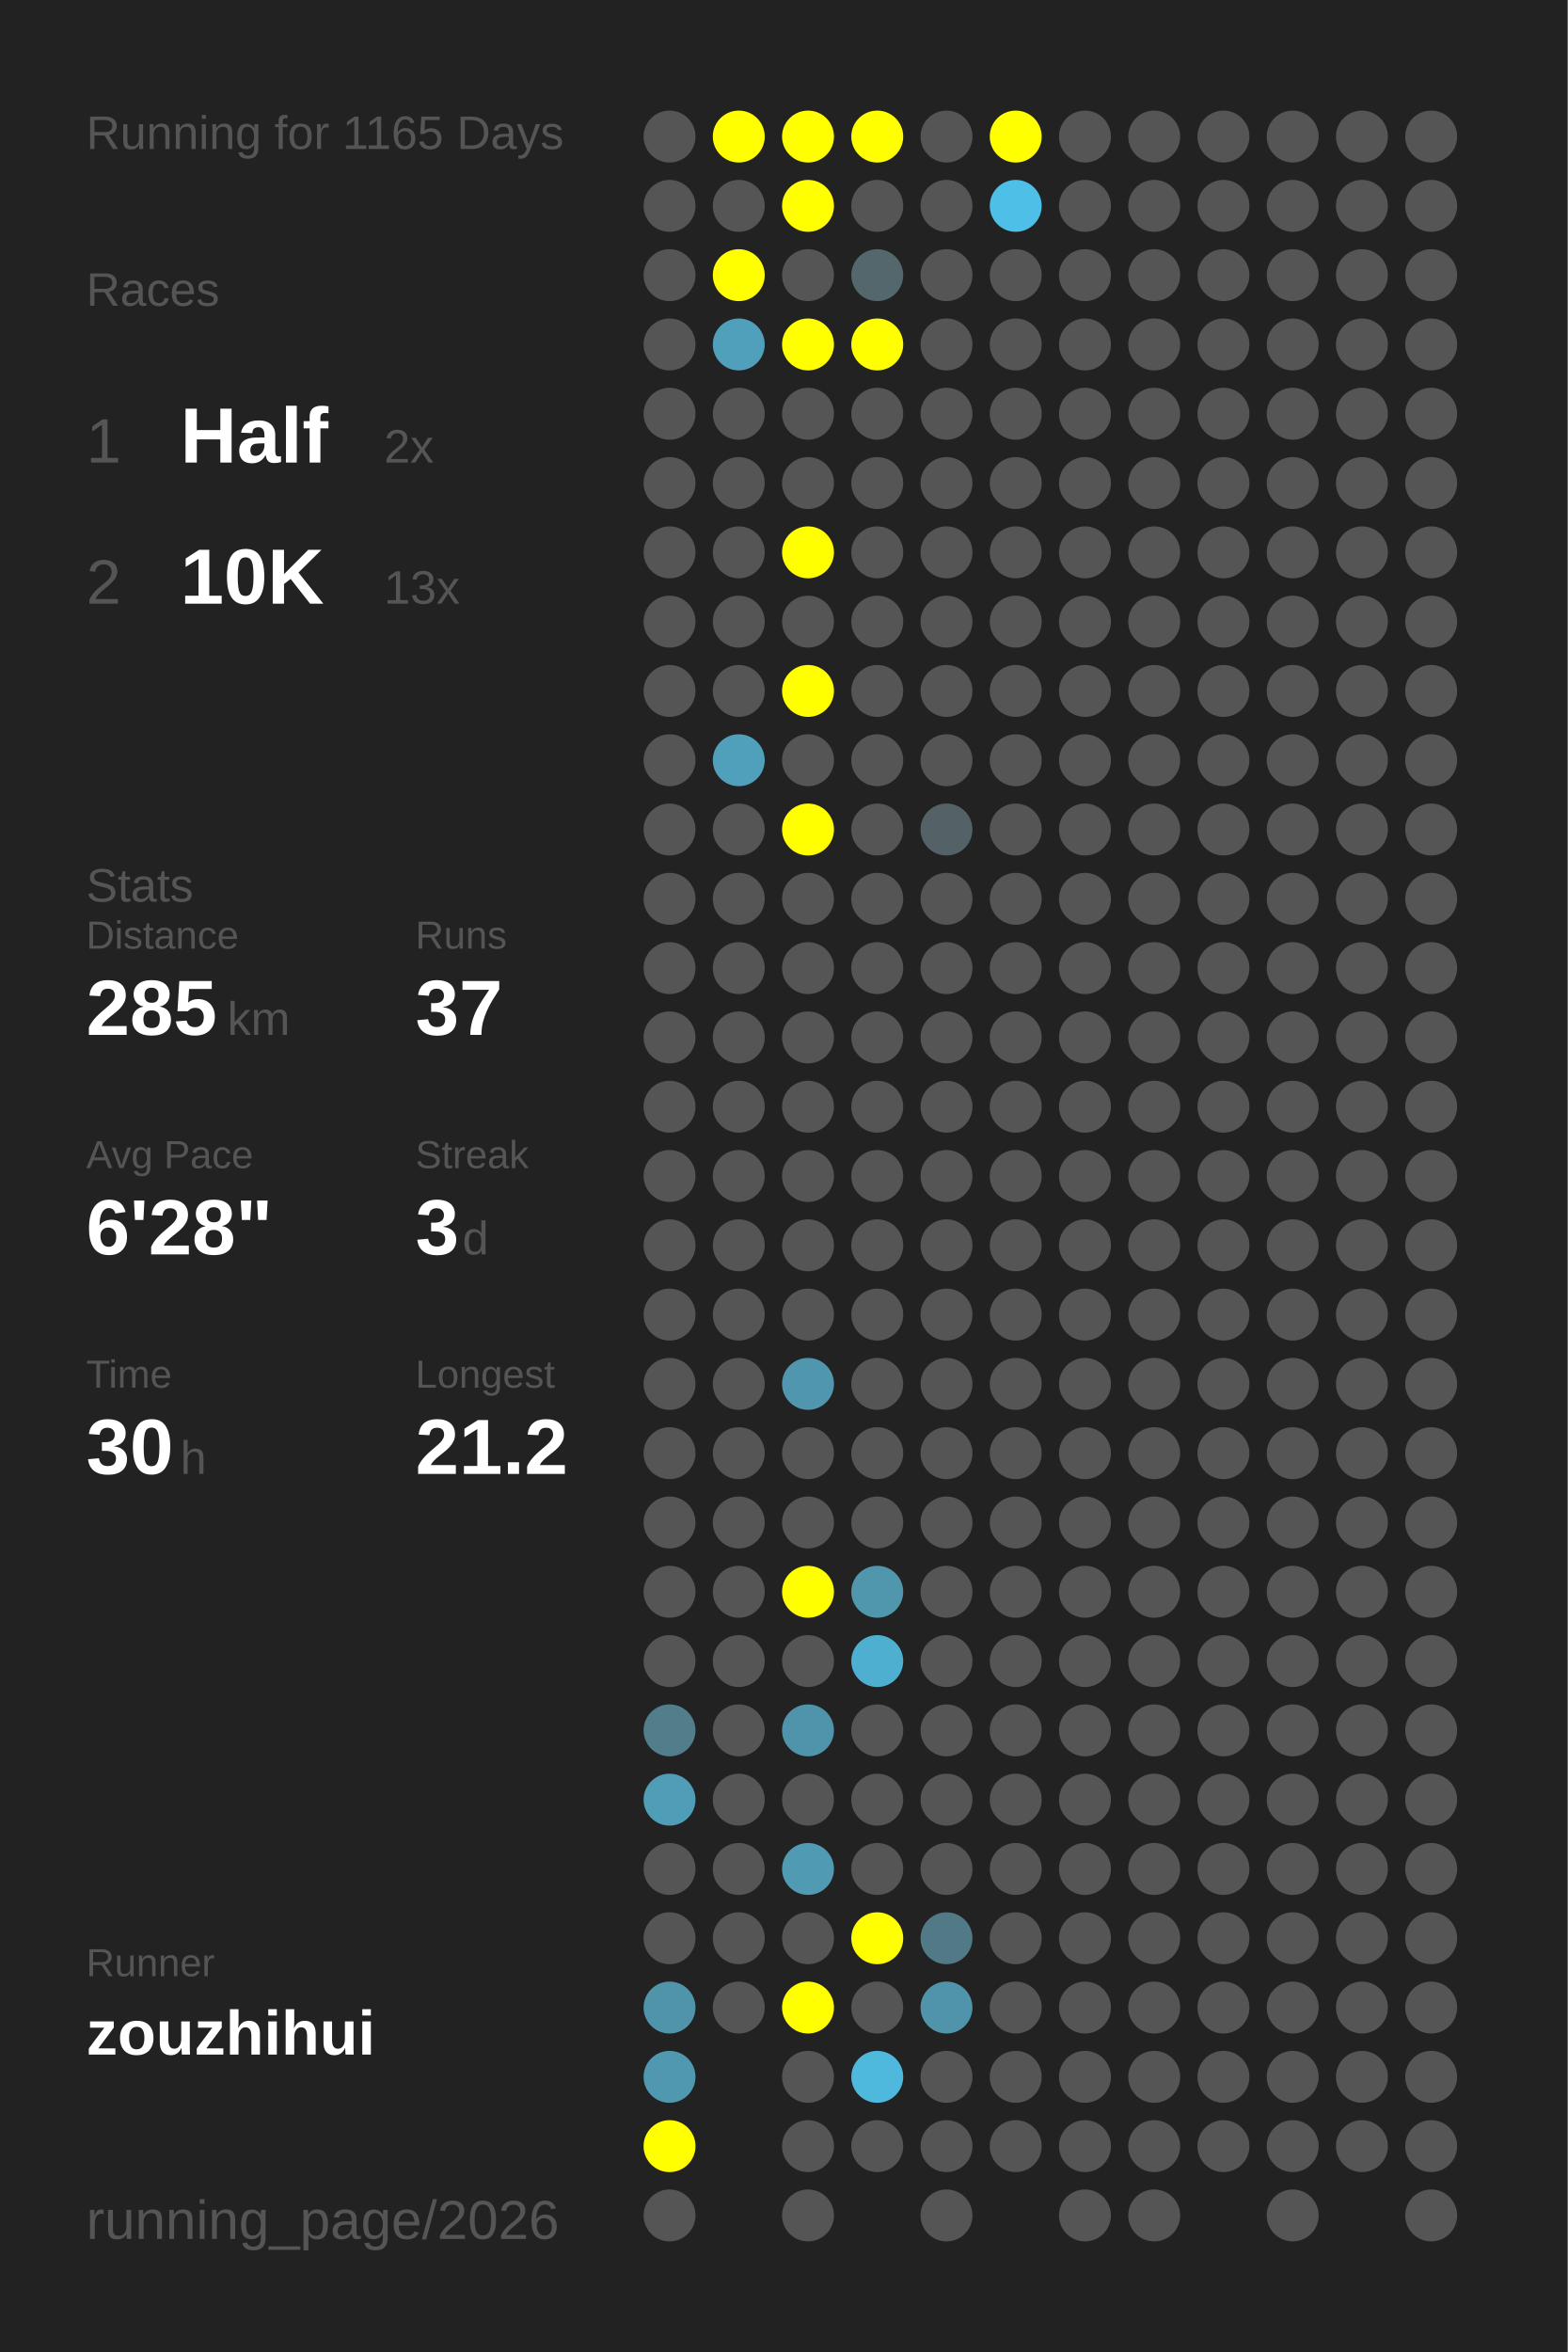
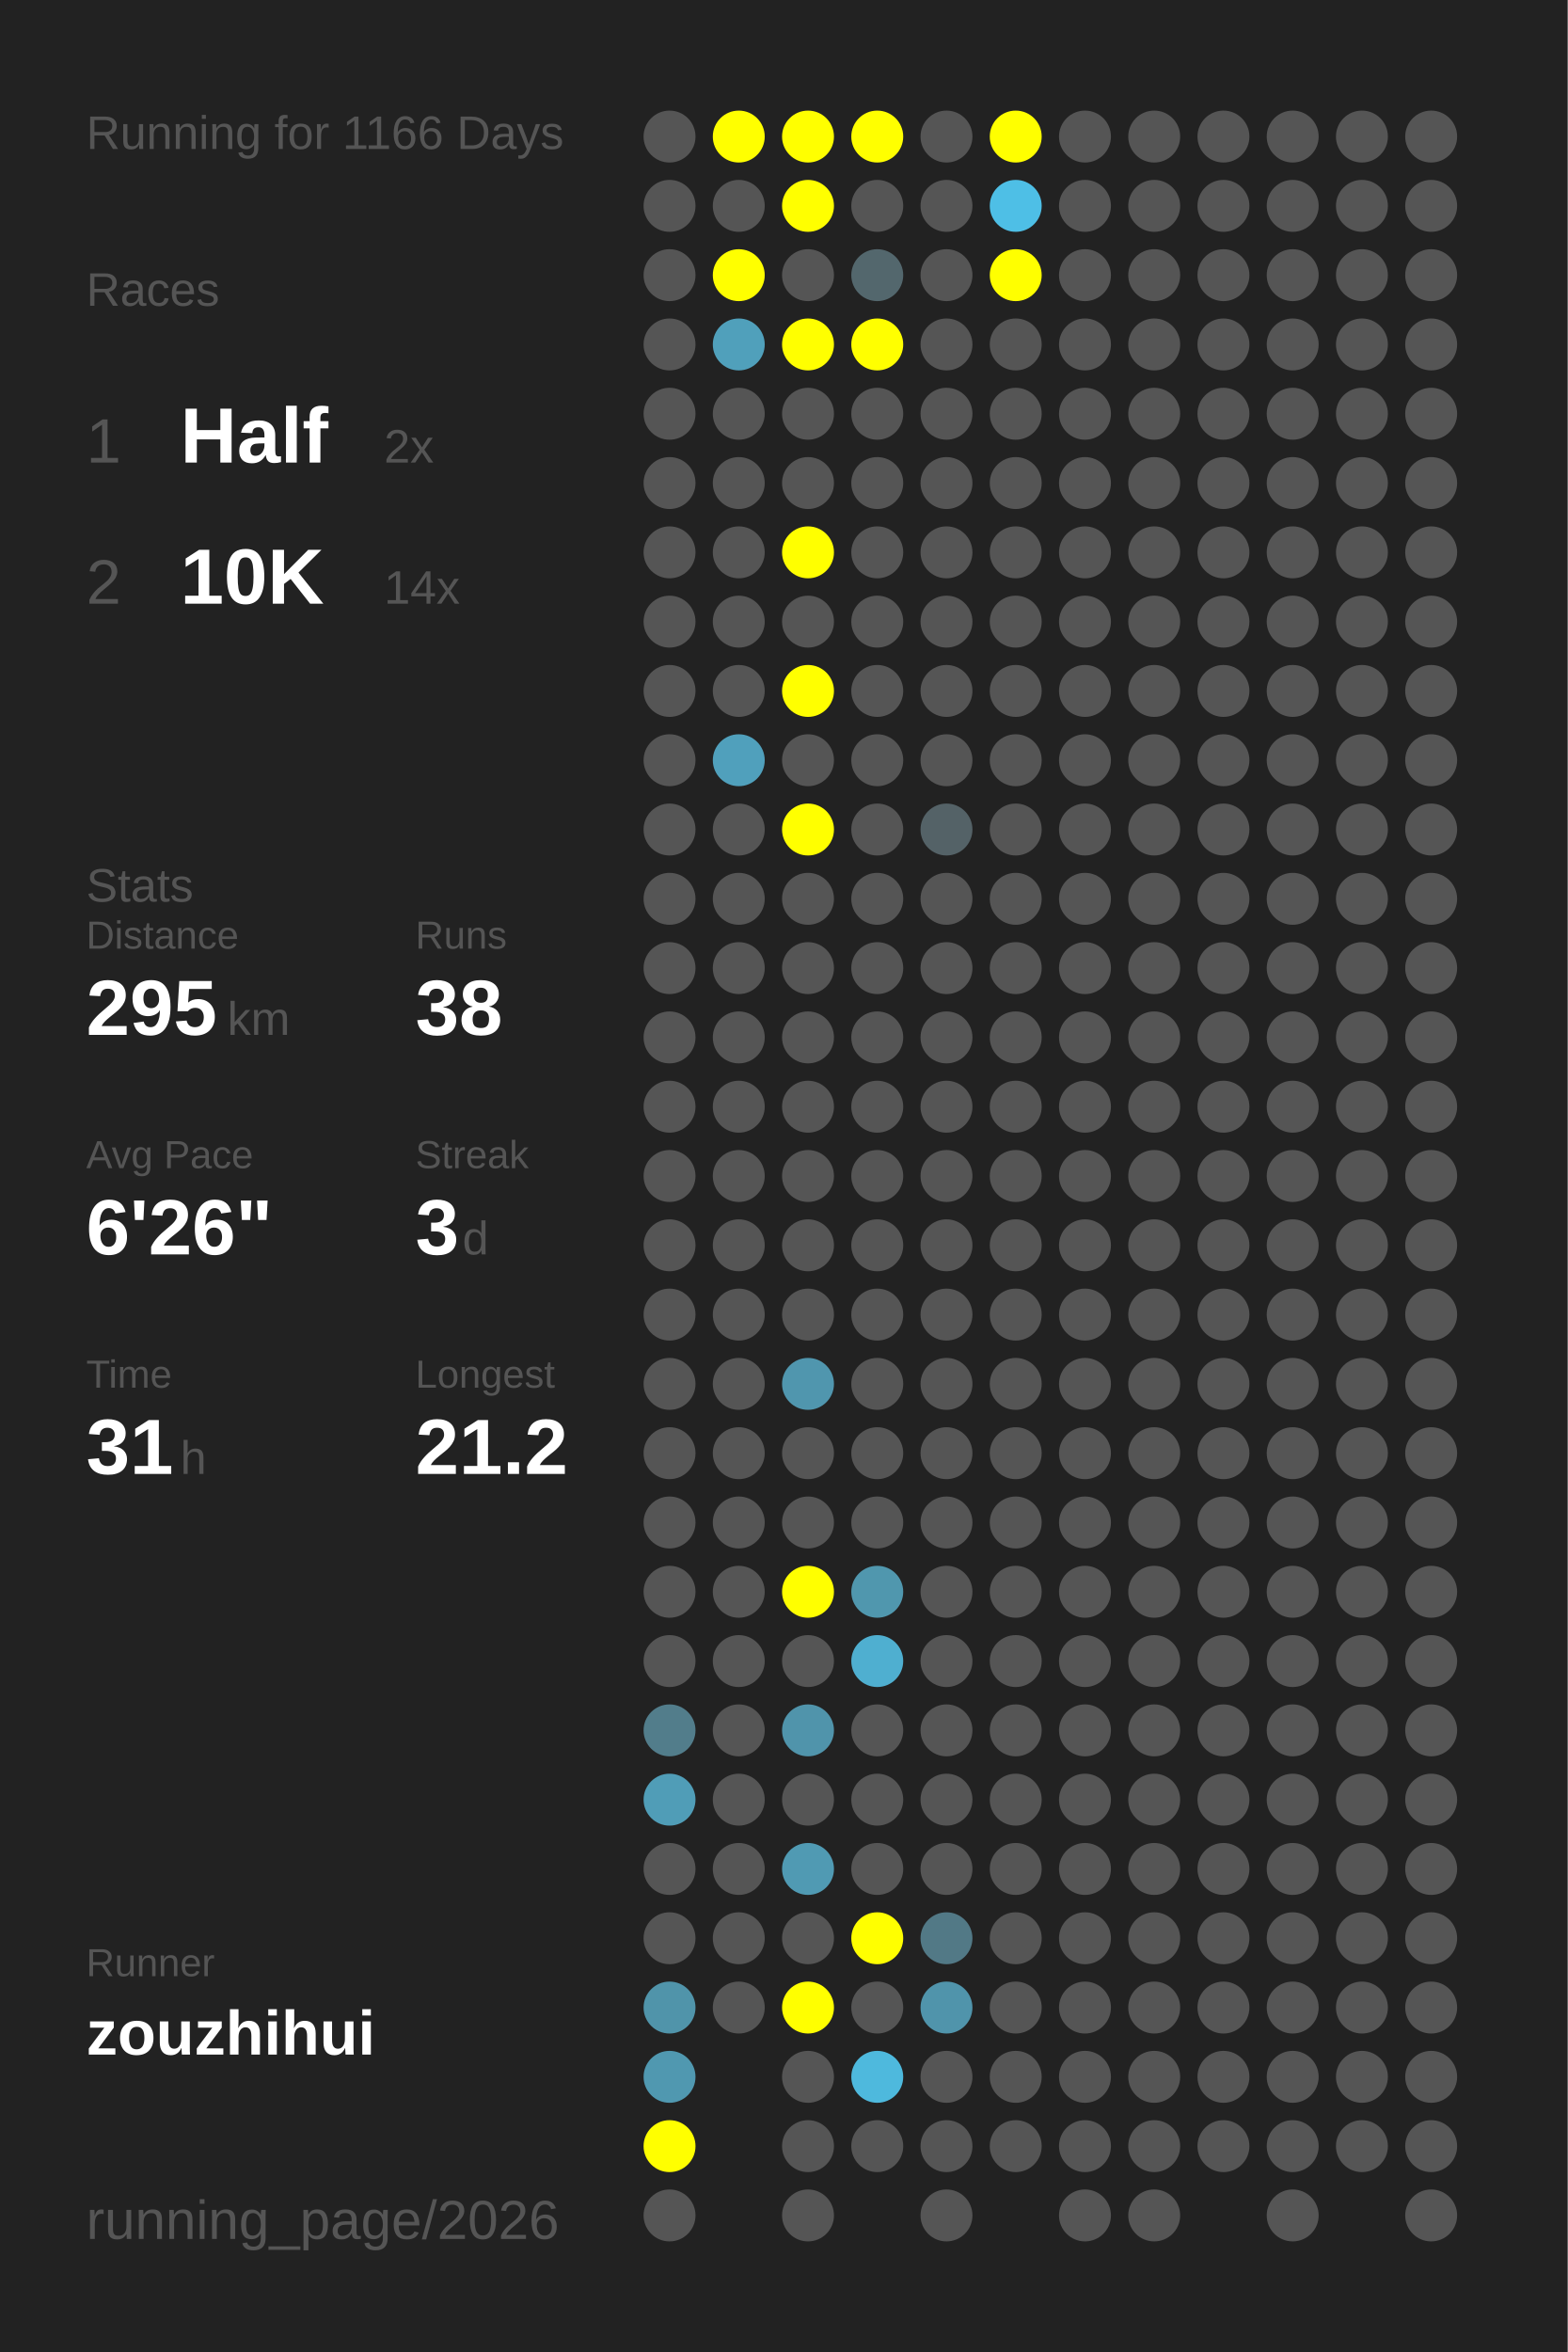
<svg xmlns="http://www.w3.org/2000/svg" baseProfile="full" height="300mm" version="1.1" viewBox="0,0,200,300" width="200mm">
  <defs />
  <rect fill="#222222" height="300" width="200" x="0" y="0" />
-   <text fill="#555555" style="font-size:6px; font-family:Arial;" x="11" y="19">Running for 1165 Days</text>
+   <text fill="#555555" style="font-size:6px; font-family:Arial;" x="11" y="19">Running for 1166 Days</text>
  <text fill="#555555" style="font-size:6px; font-family:Arial;" x="11" y="39">Races</text>
  <text fill="#555555" style="font-size:8px; font-family:Arial;" x="11" y="59">1</text>
  <text fill="#FFFFFF" style="font-size:10px; font-family:Arial; font-weight:bold;" x="23" y="59">Half</text>
  <text fill="#555555" style="font-size:6px; font-family:Arial;" x="49" y="59">2x</text>
  <text fill="#555555" style="font-size:8px; font-family:Arial;" x="11" y="77">2</text>
  <text fill="#FFFFFF" style="font-size:10px; font-family:Arial; font-weight:bold;" x="23" y="77">10K</text>
-   <text fill="#555555" style="font-size:6px; font-family:Arial;" x="49" y="77">13x</text>
+   <text fill="#555555" style="font-size:6px; font-family:Arial;" x="49" y="77">14x</text>
  <text fill="#555555" style="font-size:6px; font-family:Arial;" x="11" y="115">Stats</text>
  <text fill="#555555" style="font-size:5px; font-family:Arial;" x="11" y="121">Distance</text>
-   <text fill="#FFFFFF" style="font-size:10px; font-family:Arial; font-weight:bold;" x="11" y="132">285</text>
+   <text fill="#FFFFFF" style="font-size:10px; font-family:Arial; font-weight:bold;" x="11" y="132">295</text>
  <text fill="#555555" style="font-size:6px; font-family:Arial;" x="29" y="132">km</text>
  <text fill="#555555" style="font-size:5px; font-family:Arial;" x="53" y="121">Runs</text>
-   <text fill="#FFFFFF" style="font-size:10px; font-family:Arial; font-weight:bold;" x="53" y="132">37</text>
+   <text fill="#FFFFFF" style="font-size:10px; font-family:Arial; font-weight:bold;" x="53" y="132">38</text>
  <text fill="#555555" style="font-size:5px; font-family:Arial;" x="11" y="149">Avg Pace</text>
-   <text fill="#FFFFFF" style="font-size:10px; font-family:Arial; font-weight:bold;" x="11" y="160">6'28"</text>
+   <text fill="#FFFFFF" style="font-size:10px; font-family:Arial; font-weight:bold;" x="11" y="160">6'26"</text>
  <text fill="#555555" style="font-size:5px; font-family:Arial;" x="53" y="149">Streak</text>
  <text fill="#FFFFFF" style="font-size:10px; font-family:Arial; font-weight:bold;" x="53" y="160">3</text>
  <text fill="#555555" style="font-size:6px; font-family:Arial;" x="59" y="160">d</text>
  <text fill="#555555" style="font-size:5px; font-family:Arial;" x="11" y="177">Time</text>
-   <text fill="#FFFFFF" style="font-size:10px; font-family:Arial; font-weight:bold;" x="11" y="188">30</text>
+   <text fill="#FFFFFF" style="font-size:10px; font-family:Arial; font-weight:bold;" x="11" y="188">31</text>
  <text fill="#555555" style="font-size:6px; font-family:Arial;" x="23" y="188">h</text>
  <text fill="#555555" style="font-size:5px; font-family:Arial;" x="53" y="177">Longest</text>
  <text fill="#FFFFFF" style="font-size:10px; font-family:Arial; font-weight:bold;" x="53" y="188">21.2</text>
  <text fill="#555555" style="font-size:5px; font-family:Arial;" x="11" y="252.065">Runner</text>
  <text fill="#FFFFFF" style="font-size:8px; font-family:Arial; font-weight:bold;" x="11" y="262.065">zouzhihui</text>
  <text fill="#555555" style="font-size:7px; font-family:Arial;" x="11" y="285.581">running_page/2026</text>
  <circle cx="85.417" cy="17.419" fill="#555555" r="3.312" />
  <circle cx="85.417" cy="26.258" fill="#555555" r="3.312" />
  <circle cx="85.417" cy="35.097" fill="#555555" r="3.312" />
  <circle cx="85.417" cy="43.935" fill="#555555" r="3.312" />
  <circle cx="85.417" cy="52.774" fill="#555555" r="3.312" />
  <circle cx="85.417" cy="61.613" fill="#555555" r="3.312" />
  <circle cx="85.417" cy="70.452" fill="#555555" r="3.312" />
  <circle cx="85.417" cy="79.29" fill="#555555" r="3.312" />
  <circle cx="85.417" cy="88.129" fill="#555555" r="3.312" />
  <circle cx="85.417" cy="96.968" fill="#555555" r="3.312" />
  <circle cx="85.417" cy="105.806" fill="#555555" r="3.312" />
  <circle cx="85.417" cy="114.645" fill="#555555" r="3.312" />
  <circle cx="85.417" cy="123.484" fill="#555555" r="3.312" />
  <circle cx="85.417" cy="132.323" fill="#555555" r="3.312" />
  <circle cx="85.417" cy="141.161" fill="#555555" r="3.312" />
  <circle cx="85.417" cy="150" fill="#555555" r="3.312" />
  <circle cx="85.417" cy="158.839" fill="#555555" r="3.312" />
  <circle cx="85.417" cy="167.677" fill="#555555" r="3.312" />
  <circle cx="85.417" cy="176.516" fill="#555555" r="3.312" />
  <circle cx="85.417" cy="185.355" fill="#555555" r="3.312" />
  <circle cx="85.417" cy="194.194" fill="#555555" r="3.312" />
  <circle cx="85.417" cy="203.032" fill="#555555" r="3.312" />
  <circle cx="85.417" cy="211.871" fill="#555555" r="3.312" />
  <circle cx="85.417" cy="220.71" fill="#527d8b" r="3.312" />
  <circle cx="85.417" cy="229.548" fill="#509db7" r="3.312" />
  <circle cx="85.417" cy="238.387" fill="#555555" r="3.312" />
  <circle cx="85.417" cy="247.226" fill="#555555" r="3.312" />
  <circle cx="85.417" cy="256.065" fill="#5094aa" r="3.312" />
  <circle cx="85.417" cy="264.903" fill="#5098b0" r="3.312" />
  <circle cx="85.417" cy="273.742" fill="#FFFF00" r="3.312" />
  <circle cx="85.417" cy="282.581" fill="#555555" r="3.312" />
  <circle cx="94.25" cy="17.419" fill="#FFFF00" r="3.312" />
  <circle cx="94.25" cy="26.258" fill="#555555" r="3.312" />
  <circle cx="94.25" cy="35.097" fill="#FFFF00" r="3.312" />
  <circle cx="94.25" cy="43.935" fill="#50a0bb" r="3.312" />
  <circle cx="94.25" cy="52.774" fill="#555555" r="3.312" />
  <circle cx="94.25" cy="61.613" fill="#555555" r="3.312" />
  <circle cx="94.25" cy="70.452" fill="#555555" r="3.312" />
  <circle cx="94.25" cy="79.29" fill="#555555" r="3.312" />
  <circle cx="94.25" cy="88.129" fill="#555555" r="3.312" />
  <circle cx="94.25" cy="96.968" fill="#50a0bc" r="3.312" />
  <circle cx="94.25" cy="105.806" fill="#555555" r="3.312" />
  <circle cx="94.25" cy="114.645" fill="#555555" r="3.312" />
  <circle cx="94.25" cy="123.484" fill="#555555" r="3.312" />
  <circle cx="94.25" cy="132.323" fill="#555555" r="3.312" />
  <circle cx="94.25" cy="141.161" fill="#555555" r="3.312" />
  <circle cx="94.25" cy="150" fill="#555555" r="3.312" />
  <circle cx="94.25" cy="158.839" fill="#555555" r="3.312" />
  <circle cx="94.25" cy="167.677" fill="#555555" r="3.312" />
  <circle cx="94.25" cy="176.516" fill="#555555" r="3.312" />
  <circle cx="94.25" cy="185.355" fill="#555555" r="3.312" />
  <circle cx="94.25" cy="194.194" fill="#555555" r="3.312" />
  <circle cx="94.25" cy="203.032" fill="#555555" r="3.312" />
  <circle cx="94.25" cy="211.871" fill="#555555" r="3.312" />
  <circle cx="94.25" cy="220.71" fill="#555555" r="3.312" />
  <circle cx="94.25" cy="229.548" fill="#555555" r="3.312" />
  <circle cx="94.25" cy="238.387" fill="#555555" r="3.312" />
  <circle cx="94.25" cy="247.226" fill="#555555" r="3.312" />
  <circle cx="94.25" cy="256.065" fill="#555555" r="3.312" />
  <circle cx="103.083" cy="17.419" fill="#FFFF00" r="3.312" />
  <circle cx="103.083" cy="26.258" fill="#FFFF00" r="3.312" />
  <circle cx="103.083" cy="35.097" fill="#555555" r="3.312" />
  <circle cx="103.083" cy="43.935" fill="#FFFF00" r="3.312" />
  <circle cx="103.083" cy="52.774" fill="#555555" r="3.312" />
  <circle cx="103.083" cy="61.613" fill="#555555" r="3.312" />
  <circle cx="103.083" cy="70.452" fill="#FFFF00" r="3.312" />
  <circle cx="103.083" cy="79.29" fill="#555555" r="3.312" />
  <circle cx="103.083" cy="88.129" fill="#FFFF00" r="3.312" />
  <circle cx="103.083" cy="96.968" fill="#555555" r="3.312" />
  <circle cx="103.083" cy="105.806" fill="#FFFF00" r="3.312" />
  <circle cx="103.083" cy="114.645" fill="#555555" r="3.312" />
  <circle cx="103.083" cy="123.484" fill="#555555" r="3.312" />
  <circle cx="103.083" cy="132.323" fill="#555555" r="3.312" />
  <circle cx="103.083" cy="141.161" fill="#555555" r="3.312" />
  <circle cx="103.083" cy="150" fill="#555555" r="3.312" />
  <circle cx="103.083" cy="158.839" fill="#555555" r="3.312" />
  <circle cx="103.083" cy="167.677" fill="#555555" r="3.312" />
  <circle cx="103.083" cy="176.516" fill="#5096ae" r="3.312" />
  <circle cx="103.083" cy="185.355" fill="#555555" r="3.312" />
  <circle cx="103.083" cy="194.194" fill="#555555" r="3.312" />
  <circle cx="103.083" cy="203.032" fill="#FFFF00" r="3.312" />
  <circle cx="103.083" cy="211.871" fill="#555555" r="3.312" />
  <circle cx="103.083" cy="220.71" fill="#5094ab" r="3.312" />
  <circle cx="103.083" cy="229.548" fill="#555555" r="3.312" />
  <circle cx="103.083" cy="238.387" fill="#509ab3" r="3.312" />
  <circle cx="103.083" cy="247.226" fill="#555555" r="3.312" />
  <circle cx="103.083" cy="256.065" fill="#FFFF00" r="3.312" />
  <circle cx="103.083" cy="264.903" fill="#555555" r="3.312" />
  <circle cx="103.083" cy="273.742" fill="#555555" r="3.312" />
  <circle cx="103.083" cy="282.581" fill="#555555" r="3.312" />
  <circle cx="111.917" cy="17.419" fill="#FFFF00" r="3.312" />
  <circle cx="111.917" cy="26.258" fill="#555555" r="3.312" />
  <circle cx="111.917" cy="35.097" fill="#53676d" r="3.312" />
  <circle cx="111.917" cy="43.935" fill="#FFFF00" r="3.312" />
  <circle cx="111.917" cy="52.774" fill="#555555" r="3.312" />
  <circle cx="111.917" cy="61.613" fill="#555555" r="3.312" />
  <circle cx="111.917" cy="70.452" fill="#555555" r="3.312" />
  <circle cx="111.917" cy="79.29" fill="#555555" r="3.312" />
  <circle cx="111.917" cy="88.129" fill="#555555" r="3.312" />
  <circle cx="111.917" cy="96.968" fill="#555555" r="3.312" />
  <circle cx="111.917" cy="105.806" fill="#555555" r="3.312" />
  <circle cx="111.917" cy="114.645" fill="#555555" r="3.312" />
  <circle cx="111.917" cy="123.484" fill="#555555" r="3.312" />
  <circle cx="111.917" cy="132.323" fill="#555555" r="3.312" />
  <circle cx="111.917" cy="141.161" fill="#555555" r="3.312" />
  <circle cx="111.917" cy="150" fill="#555555" r="3.312" />
  <circle cx="111.917" cy="158.839" fill="#555555" r="3.312" />
  <circle cx="111.917" cy="167.677" fill="#555555" r="3.312" />
  <circle cx="111.917" cy="176.516" fill="#555555" r="3.312" />
  <circle cx="111.917" cy="185.355" fill="#555555" r="3.312" />
  <circle cx="111.917" cy="194.194" fill="#555555" r="3.312" />
  <circle cx="111.917" cy="203.032" fill="#5097ae" r="3.312" />
  <circle cx="111.917" cy="211.871" fill="#4fafd0" r="3.312" />
  <circle cx="111.917" cy="220.71" fill="#555555" r="3.312" />
  <circle cx="111.917" cy="229.548" fill="#555555" r="3.312" />
  <circle cx="111.917" cy="238.387" fill="#555555" r="3.312" />
  <circle cx="111.917" cy="247.226" fill="#FFFF00" r="3.312" />
  <circle cx="111.917" cy="256.065" fill="#555555" r="3.312" />
  <circle cx="111.917" cy="264.903" fill="#4eb9dd" r="3.312" />
  <circle cx="111.917" cy="273.742" fill="#555555" r="3.312" />
  <circle cx="120.75" cy="17.419" fill="#555555" r="3.312" />
  <circle cx="120.75" cy="26.258" fill="#555555" r="3.312" />
  <circle cx="120.75" cy="35.097" fill="#555555" r="3.312" />
  <circle cx="120.75" cy="43.935" fill="#555555" r="3.312" />
  <circle cx="120.75" cy="52.774" fill="#555555" r="3.312" />
  <circle cx="120.75" cy="61.613" fill="#555555" r="3.312" />
  <circle cx="120.75" cy="70.452" fill="#555555" r="3.312" />
  <circle cx="120.75" cy="79.29" fill="#555555" r="3.312" />
  <circle cx="120.75" cy="88.129" fill="#555555" r="3.312" />
  <circle cx="120.75" cy="96.968" fill="#555555" r="3.312" />
  <circle cx="120.75" cy="105.806" fill="#546267" r="3.312" />
  <circle cx="120.75" cy="114.645" fill="#555555" r="3.312" />
  <circle cx="120.75" cy="123.484" fill="#555555" r="3.312" />
  <circle cx="120.75" cy="132.323" fill="#555555" r="3.312" />
  <circle cx="120.75" cy="141.161" fill="#555555" r="3.312" />
  <circle cx="120.75" cy="150" fill="#555555" r="3.312" />
  <circle cx="120.75" cy="158.839" fill="#555555" r="3.312" />
  <circle cx="120.75" cy="167.677" fill="#555555" r="3.312" />
  <circle cx="120.75" cy="176.516" fill="#555555" r="3.312" />
  <circle cx="120.75" cy="185.355" fill="#555555" r="3.312" />
  <circle cx="120.75" cy="194.194" fill="#555555" r="3.312" />
  <circle cx="120.75" cy="203.032" fill="#555555" r="3.312" />
  <circle cx="120.75" cy="211.871" fill="#555555" r="3.312" />
  <circle cx="120.75" cy="220.71" fill="#555555" r="3.312" />
  <circle cx="120.75" cy="229.548" fill="#555555" r="3.312" />
  <circle cx="120.75" cy="238.387" fill="#555555" r="3.312" />
  <circle cx="120.75" cy="247.226" fill="#527986" r="3.312" />
  <circle cx="120.75" cy="256.065" fill="#5094ab" r="3.312" />
  <circle cx="120.75" cy="264.903" fill="#555555" r="3.312" />
  <circle cx="120.75" cy="273.742" fill="#555555" r="3.312" />
  <circle cx="120.75" cy="282.581" fill="#555555" r="3.312" />
  <circle cx="129.583" cy="17.419" fill="#FFFF00" r="3.312" />
  <circle cx="129.583" cy="26.258" fill="#4ebfe6" r="3.312" />
-   <circle cx="129.583" cy="35.097" fill="#555555" r="3.312" />
+   <circle cx="129.583" cy="35.097" fill="#FFFF00" r="3.312" />
  <circle cx="129.583" cy="43.935" fill="#555555" r="3.312" />
  <circle cx="129.583" cy="52.774" fill="#555555" r="3.312" />
  <circle cx="129.583" cy="61.613" fill="#555555" r="3.312" />
  <circle cx="129.583" cy="70.452" fill="#555555" r="3.312" />
  <circle cx="129.583" cy="79.29" fill="#555555" r="3.312" />
  <circle cx="129.583" cy="88.129" fill="#555555" r="3.312" />
  <circle cx="129.583" cy="96.968" fill="#555555" r="3.312" />
  <circle cx="129.583" cy="105.806" fill="#555555" r="3.312" />
  <circle cx="129.583" cy="114.645" fill="#555555" r="3.312" />
  <circle cx="129.583" cy="123.484" fill="#555555" r="3.312" />
  <circle cx="129.583" cy="132.323" fill="#555555" r="3.312" />
  <circle cx="129.583" cy="141.161" fill="#555555" r="3.312" />
  <circle cx="129.583" cy="150" fill="#555555" r="3.312" />
  <circle cx="129.583" cy="158.839" fill="#555555" r="3.312" />
  <circle cx="129.583" cy="167.677" fill="#555555" r="3.312" />
  <circle cx="129.583" cy="176.516" fill="#555555" r="3.312" />
  <circle cx="129.583" cy="185.355" fill="#555555" r="3.312" />
  <circle cx="129.583" cy="194.194" fill="#555555" r="3.312" />
  <circle cx="129.583" cy="203.032" fill="#555555" r="3.312" />
  <circle cx="129.583" cy="211.871" fill="#555555" r="3.312" />
  <circle cx="129.583" cy="220.71" fill="#555555" r="3.312" />
  <circle cx="129.583" cy="229.548" fill="#555555" r="3.312" />
  <circle cx="129.583" cy="238.387" fill="#555555" r="3.312" />
  <circle cx="129.583" cy="247.226" fill="#555555" r="3.312" />
  <circle cx="129.583" cy="256.065" fill="#555555" r="3.312" />
  <circle cx="129.583" cy="264.903" fill="#555555" r="3.312" />
  <circle cx="129.583" cy="273.742" fill="#555555" r="3.312" />
  <circle cx="138.417" cy="17.419" fill="#555555" r="3.312" />
  <circle cx="138.417" cy="26.258" fill="#555555" r="3.312" />
  <circle cx="138.417" cy="35.097" fill="#555555" r="3.312" />
  <circle cx="138.417" cy="43.935" fill="#555555" r="3.312" />
  <circle cx="138.417" cy="52.774" fill="#555555" r="3.312" />
  <circle cx="138.417" cy="61.613" fill="#555555" r="3.312" />
  <circle cx="138.417" cy="70.452" fill="#555555" r="3.312" />
  <circle cx="138.417" cy="79.29" fill="#555555" r="3.312" />
  <circle cx="138.417" cy="88.129" fill="#555555" r="3.312" />
  <circle cx="138.417" cy="96.968" fill="#555555" r="3.312" />
  <circle cx="138.417" cy="105.806" fill="#555555" r="3.312" />
  <circle cx="138.417" cy="114.645" fill="#555555" r="3.312" />
  <circle cx="138.417" cy="123.484" fill="#555555" r="3.312" />
  <circle cx="138.417" cy="132.323" fill="#555555" r="3.312" />
  <circle cx="138.417" cy="141.161" fill="#555555" r="3.312" />
  <circle cx="138.417" cy="150" fill="#555555" r="3.312" />
  <circle cx="138.417" cy="158.839" fill="#555555" r="3.312" />
  <circle cx="138.417" cy="167.677" fill="#555555" r="3.312" />
  <circle cx="138.417" cy="176.516" fill="#555555" r="3.312" />
  <circle cx="138.417" cy="185.355" fill="#555555" r="3.312" />
  <circle cx="138.417" cy="194.194" fill="#555555" r="3.312" />
  <circle cx="138.417" cy="203.032" fill="#555555" r="3.312" />
  <circle cx="138.417" cy="211.871" fill="#555555" r="3.312" />
  <circle cx="138.417" cy="220.71" fill="#555555" r="3.312" />
  <circle cx="138.417" cy="229.548" fill="#555555" r="3.312" />
  <circle cx="138.417" cy="238.387" fill="#555555" r="3.312" />
  <circle cx="138.417" cy="247.226" fill="#555555" r="3.312" />
  <circle cx="138.417" cy="256.065" fill="#555555" r="3.312" />
  <circle cx="138.417" cy="264.903" fill="#555555" r="3.312" />
  <circle cx="138.417" cy="273.742" fill="#555555" r="3.312" />
  <circle cx="138.417" cy="282.581" fill="#555555" r="3.312" />
  <circle cx="147.25" cy="17.419" fill="#555555" r="3.312" />
  <circle cx="147.25" cy="26.258" fill="#555555" r="3.312" />
  <circle cx="147.25" cy="35.097" fill="#555555" r="3.312" />
  <circle cx="147.25" cy="43.935" fill="#555555" r="3.312" />
  <circle cx="147.25" cy="52.774" fill="#555555" r="3.312" />
  <circle cx="147.25" cy="61.613" fill="#555555" r="3.312" />
  <circle cx="147.25" cy="70.452" fill="#555555" r="3.312" />
  <circle cx="147.25" cy="79.29" fill="#555555" r="3.312" />
  <circle cx="147.25" cy="88.129" fill="#555555" r="3.312" />
  <circle cx="147.25" cy="96.968" fill="#555555" r="3.312" />
  <circle cx="147.25" cy="105.806" fill="#555555" r="3.312" />
  <circle cx="147.25" cy="114.645" fill="#555555" r="3.312" />
  <circle cx="147.25" cy="123.484" fill="#555555" r="3.312" />
  <circle cx="147.25" cy="132.323" fill="#555555" r="3.312" />
  <circle cx="147.25" cy="141.161" fill="#555555" r="3.312" />
  <circle cx="147.25" cy="150" fill="#555555" r="3.312" />
  <circle cx="147.25" cy="158.839" fill="#555555" r="3.312" />
  <circle cx="147.25" cy="167.677" fill="#555555" r="3.312" />
  <circle cx="147.25" cy="176.516" fill="#555555" r="3.312" />
  <circle cx="147.25" cy="185.355" fill="#555555" r="3.312" />
  <circle cx="147.25" cy="194.194" fill="#555555" r="3.312" />
  <circle cx="147.25" cy="203.032" fill="#555555" r="3.312" />
  <circle cx="147.25" cy="211.871" fill="#555555" r="3.312" />
  <circle cx="147.25" cy="220.71" fill="#555555" r="3.312" />
  <circle cx="147.25" cy="229.548" fill="#555555" r="3.312" />
  <circle cx="147.25" cy="238.387" fill="#555555" r="3.312" />
  <circle cx="147.25" cy="247.226" fill="#555555" r="3.312" />
  <circle cx="147.25" cy="256.065" fill="#555555" r="3.312" />
  <circle cx="147.25" cy="264.903" fill="#555555" r="3.312" />
  <circle cx="147.25" cy="273.742" fill="#555555" r="3.312" />
  <circle cx="147.25" cy="282.581" fill="#555555" r="3.312" />
  <circle cx="156.083" cy="17.419" fill="#555555" r="3.312" />
  <circle cx="156.083" cy="26.258" fill="#555555" r="3.312" />
  <circle cx="156.083" cy="35.097" fill="#555555" r="3.312" />
  <circle cx="156.083" cy="43.935" fill="#555555" r="3.312" />
  <circle cx="156.083" cy="52.774" fill="#555555" r="3.312" />
  <circle cx="156.083" cy="61.613" fill="#555555" r="3.312" />
  <circle cx="156.083" cy="70.452" fill="#555555" r="3.312" />
  <circle cx="156.083" cy="79.29" fill="#555555" r="3.312" />
  <circle cx="156.083" cy="88.129" fill="#555555" r="3.312" />
  <circle cx="156.083" cy="96.968" fill="#555555" r="3.312" />
  <circle cx="156.083" cy="105.806" fill="#555555" r="3.312" />
  <circle cx="156.083" cy="114.645" fill="#555555" r="3.312" />
  <circle cx="156.083" cy="123.484" fill="#555555" r="3.312" />
  <circle cx="156.083" cy="132.323" fill="#555555" r="3.312" />
  <circle cx="156.083" cy="141.161" fill="#555555" r="3.312" />
  <circle cx="156.083" cy="150" fill="#555555" r="3.312" />
  <circle cx="156.083" cy="158.839" fill="#555555" r="3.312" />
  <circle cx="156.083" cy="167.677" fill="#555555" r="3.312" />
  <circle cx="156.083" cy="176.516" fill="#555555" r="3.312" />
  <circle cx="156.083" cy="185.355" fill="#555555" r="3.312" />
  <circle cx="156.083" cy="194.194" fill="#555555" r="3.312" />
  <circle cx="156.083" cy="203.032" fill="#555555" r="3.312" />
  <circle cx="156.083" cy="211.871" fill="#555555" r="3.312" />
  <circle cx="156.083" cy="220.71" fill="#555555" r="3.312" />
  <circle cx="156.083" cy="229.548" fill="#555555" r="3.312" />
  <circle cx="156.083" cy="238.387" fill="#555555" r="3.312" />
  <circle cx="156.083" cy="247.226" fill="#555555" r="3.312" />
  <circle cx="156.083" cy="256.065" fill="#555555" r="3.312" />
  <circle cx="156.083" cy="264.903" fill="#555555" r="3.312" />
  <circle cx="156.083" cy="273.742" fill="#555555" r="3.312" />
  <circle cx="164.917" cy="17.419" fill="#555555" r="3.312" />
  <circle cx="164.917" cy="26.258" fill="#555555" r="3.312" />
  <circle cx="164.917" cy="35.097" fill="#555555" r="3.312" />
  <circle cx="164.917" cy="43.935" fill="#555555" r="3.312" />
  <circle cx="164.917" cy="52.774" fill="#555555" r="3.312" />
  <circle cx="164.917" cy="61.613" fill="#555555" r="3.312" />
  <circle cx="164.917" cy="70.452" fill="#555555" r="3.312" />
  <circle cx="164.917" cy="79.29" fill="#555555" r="3.312" />
  <circle cx="164.917" cy="88.129" fill="#555555" r="3.312" />
  <circle cx="164.917" cy="96.968" fill="#555555" r="3.312" />
  <circle cx="164.917" cy="105.806" fill="#555555" r="3.312" />
  <circle cx="164.917" cy="114.645" fill="#555555" r="3.312" />
  <circle cx="164.917" cy="123.484" fill="#555555" r="3.312" />
  <circle cx="164.917" cy="132.323" fill="#555555" r="3.312" />
  <circle cx="164.917" cy="141.161" fill="#555555" r="3.312" />
  <circle cx="164.917" cy="150" fill="#555555" r="3.312" />
  <circle cx="164.917" cy="158.839" fill="#555555" r="3.312" />
  <circle cx="164.917" cy="167.677" fill="#555555" r="3.312" />
  <circle cx="164.917" cy="176.516" fill="#555555" r="3.312" />
  <circle cx="164.917" cy="185.355" fill="#555555" r="3.312" />
  <circle cx="164.917" cy="194.194" fill="#555555" r="3.312" />
  <circle cx="164.917" cy="203.032" fill="#555555" r="3.312" />
  <circle cx="164.917" cy="211.871" fill="#555555" r="3.312" />
  <circle cx="164.917" cy="220.71" fill="#555555" r="3.312" />
  <circle cx="164.917" cy="229.548" fill="#555555" r="3.312" />
  <circle cx="164.917" cy="238.387" fill="#555555" r="3.312" />
  <circle cx="164.917" cy="247.226" fill="#555555" r="3.312" />
  <circle cx="164.917" cy="256.065" fill="#555555" r="3.312" />
  <circle cx="164.917" cy="264.903" fill="#555555" r="3.312" />
  <circle cx="164.917" cy="273.742" fill="#555555" r="3.312" />
  <circle cx="164.917" cy="282.581" fill="#555555" r="3.312" />
  <circle cx="173.75" cy="17.419" fill="#555555" r="3.312" />
  <circle cx="173.75" cy="26.258" fill="#555555" r="3.312" />
  <circle cx="173.75" cy="35.097" fill="#555555" r="3.312" />
  <circle cx="173.75" cy="43.935" fill="#555555" r="3.312" />
  <circle cx="173.75" cy="52.774" fill="#555555" r="3.312" />
  <circle cx="173.75" cy="61.613" fill="#555555" r="3.312" />
  <circle cx="173.75" cy="70.452" fill="#555555" r="3.312" />
  <circle cx="173.75" cy="79.29" fill="#555555" r="3.312" />
  <circle cx="173.75" cy="88.129" fill="#555555" r="3.312" />
  <circle cx="173.75" cy="96.968" fill="#555555" r="3.312" />
  <circle cx="173.75" cy="105.806" fill="#555555" r="3.312" />
  <circle cx="173.75" cy="114.645" fill="#555555" r="3.312" />
  <circle cx="173.75" cy="123.484" fill="#555555" r="3.312" />
  <circle cx="173.75" cy="132.323" fill="#555555" r="3.312" />
  <circle cx="173.75" cy="141.161" fill="#555555" r="3.312" />
  <circle cx="173.75" cy="150" fill="#555555" r="3.312" />
  <circle cx="173.75" cy="158.839" fill="#555555" r="3.312" />
  <circle cx="173.75" cy="167.677" fill="#555555" r="3.312" />
  <circle cx="173.75" cy="176.516" fill="#555555" r="3.312" />
  <circle cx="173.75" cy="185.355" fill="#555555" r="3.312" />
  <circle cx="173.75" cy="194.194" fill="#555555" r="3.312" />
  <circle cx="173.75" cy="203.032" fill="#555555" r="3.312" />
  <circle cx="173.75" cy="211.871" fill="#555555" r="3.312" />
  <circle cx="173.75" cy="220.71" fill="#555555" r="3.312" />
  <circle cx="173.75" cy="229.548" fill="#555555" r="3.312" />
  <circle cx="173.75" cy="238.387" fill="#555555" r="3.312" />
  <circle cx="173.75" cy="247.226" fill="#555555" r="3.312" />
  <circle cx="173.75" cy="256.065" fill="#555555" r="3.312" />
  <circle cx="173.75" cy="264.903" fill="#555555" r="3.312" />
  <circle cx="173.75" cy="273.742" fill="#555555" r="3.312" />
  <circle cx="182.583" cy="17.419" fill="#555555" r="3.312" />
  <circle cx="182.583" cy="26.258" fill="#555555" r="3.312" />
  <circle cx="182.583" cy="35.097" fill="#555555" r="3.312" />
  <circle cx="182.583" cy="43.935" fill="#555555" r="3.312" />
  <circle cx="182.583" cy="52.774" fill="#555555" r="3.312" />
  <circle cx="182.583" cy="61.613" fill="#555555" r="3.312" />
  <circle cx="182.583" cy="70.452" fill="#555555" r="3.312" />
  <circle cx="182.583" cy="79.29" fill="#555555" r="3.312" />
  <circle cx="182.583" cy="88.129" fill="#555555" r="3.312" />
  <circle cx="182.583" cy="96.968" fill="#555555" r="3.312" />
  <circle cx="182.583" cy="105.806" fill="#555555" r="3.312" />
  <circle cx="182.583" cy="114.645" fill="#555555" r="3.312" />
  <circle cx="182.583" cy="123.484" fill="#555555" r="3.312" />
  <circle cx="182.583" cy="132.323" fill="#555555" r="3.312" />
  <circle cx="182.583" cy="141.161" fill="#555555" r="3.312" />
  <circle cx="182.583" cy="150" fill="#555555" r="3.312" />
  <circle cx="182.583" cy="158.839" fill="#555555" r="3.312" />
  <circle cx="182.583" cy="167.677" fill="#555555" r="3.312" />
  <circle cx="182.583" cy="176.516" fill="#555555" r="3.312" />
  <circle cx="182.583" cy="185.355" fill="#555555" r="3.312" />
  <circle cx="182.583" cy="194.194" fill="#555555" r="3.312" />
  <circle cx="182.583" cy="203.032" fill="#555555" r="3.312" />
  <circle cx="182.583" cy="211.871" fill="#555555" r="3.312" />
  <circle cx="182.583" cy="220.71" fill="#555555" r="3.312" />
  <circle cx="182.583" cy="229.548" fill="#555555" r="3.312" />
  <circle cx="182.583" cy="238.387" fill="#555555" r="3.312" />
  <circle cx="182.583" cy="247.226" fill="#555555" r="3.312" />
  <circle cx="182.583" cy="256.065" fill="#555555" r="3.312" />
  <circle cx="182.583" cy="264.903" fill="#555555" r="3.312" />
  <circle cx="182.583" cy="273.742" fill="#555555" r="3.312" />
  <circle cx="182.583" cy="282.581" fill="#555555" r="3.312" />
</svg>
